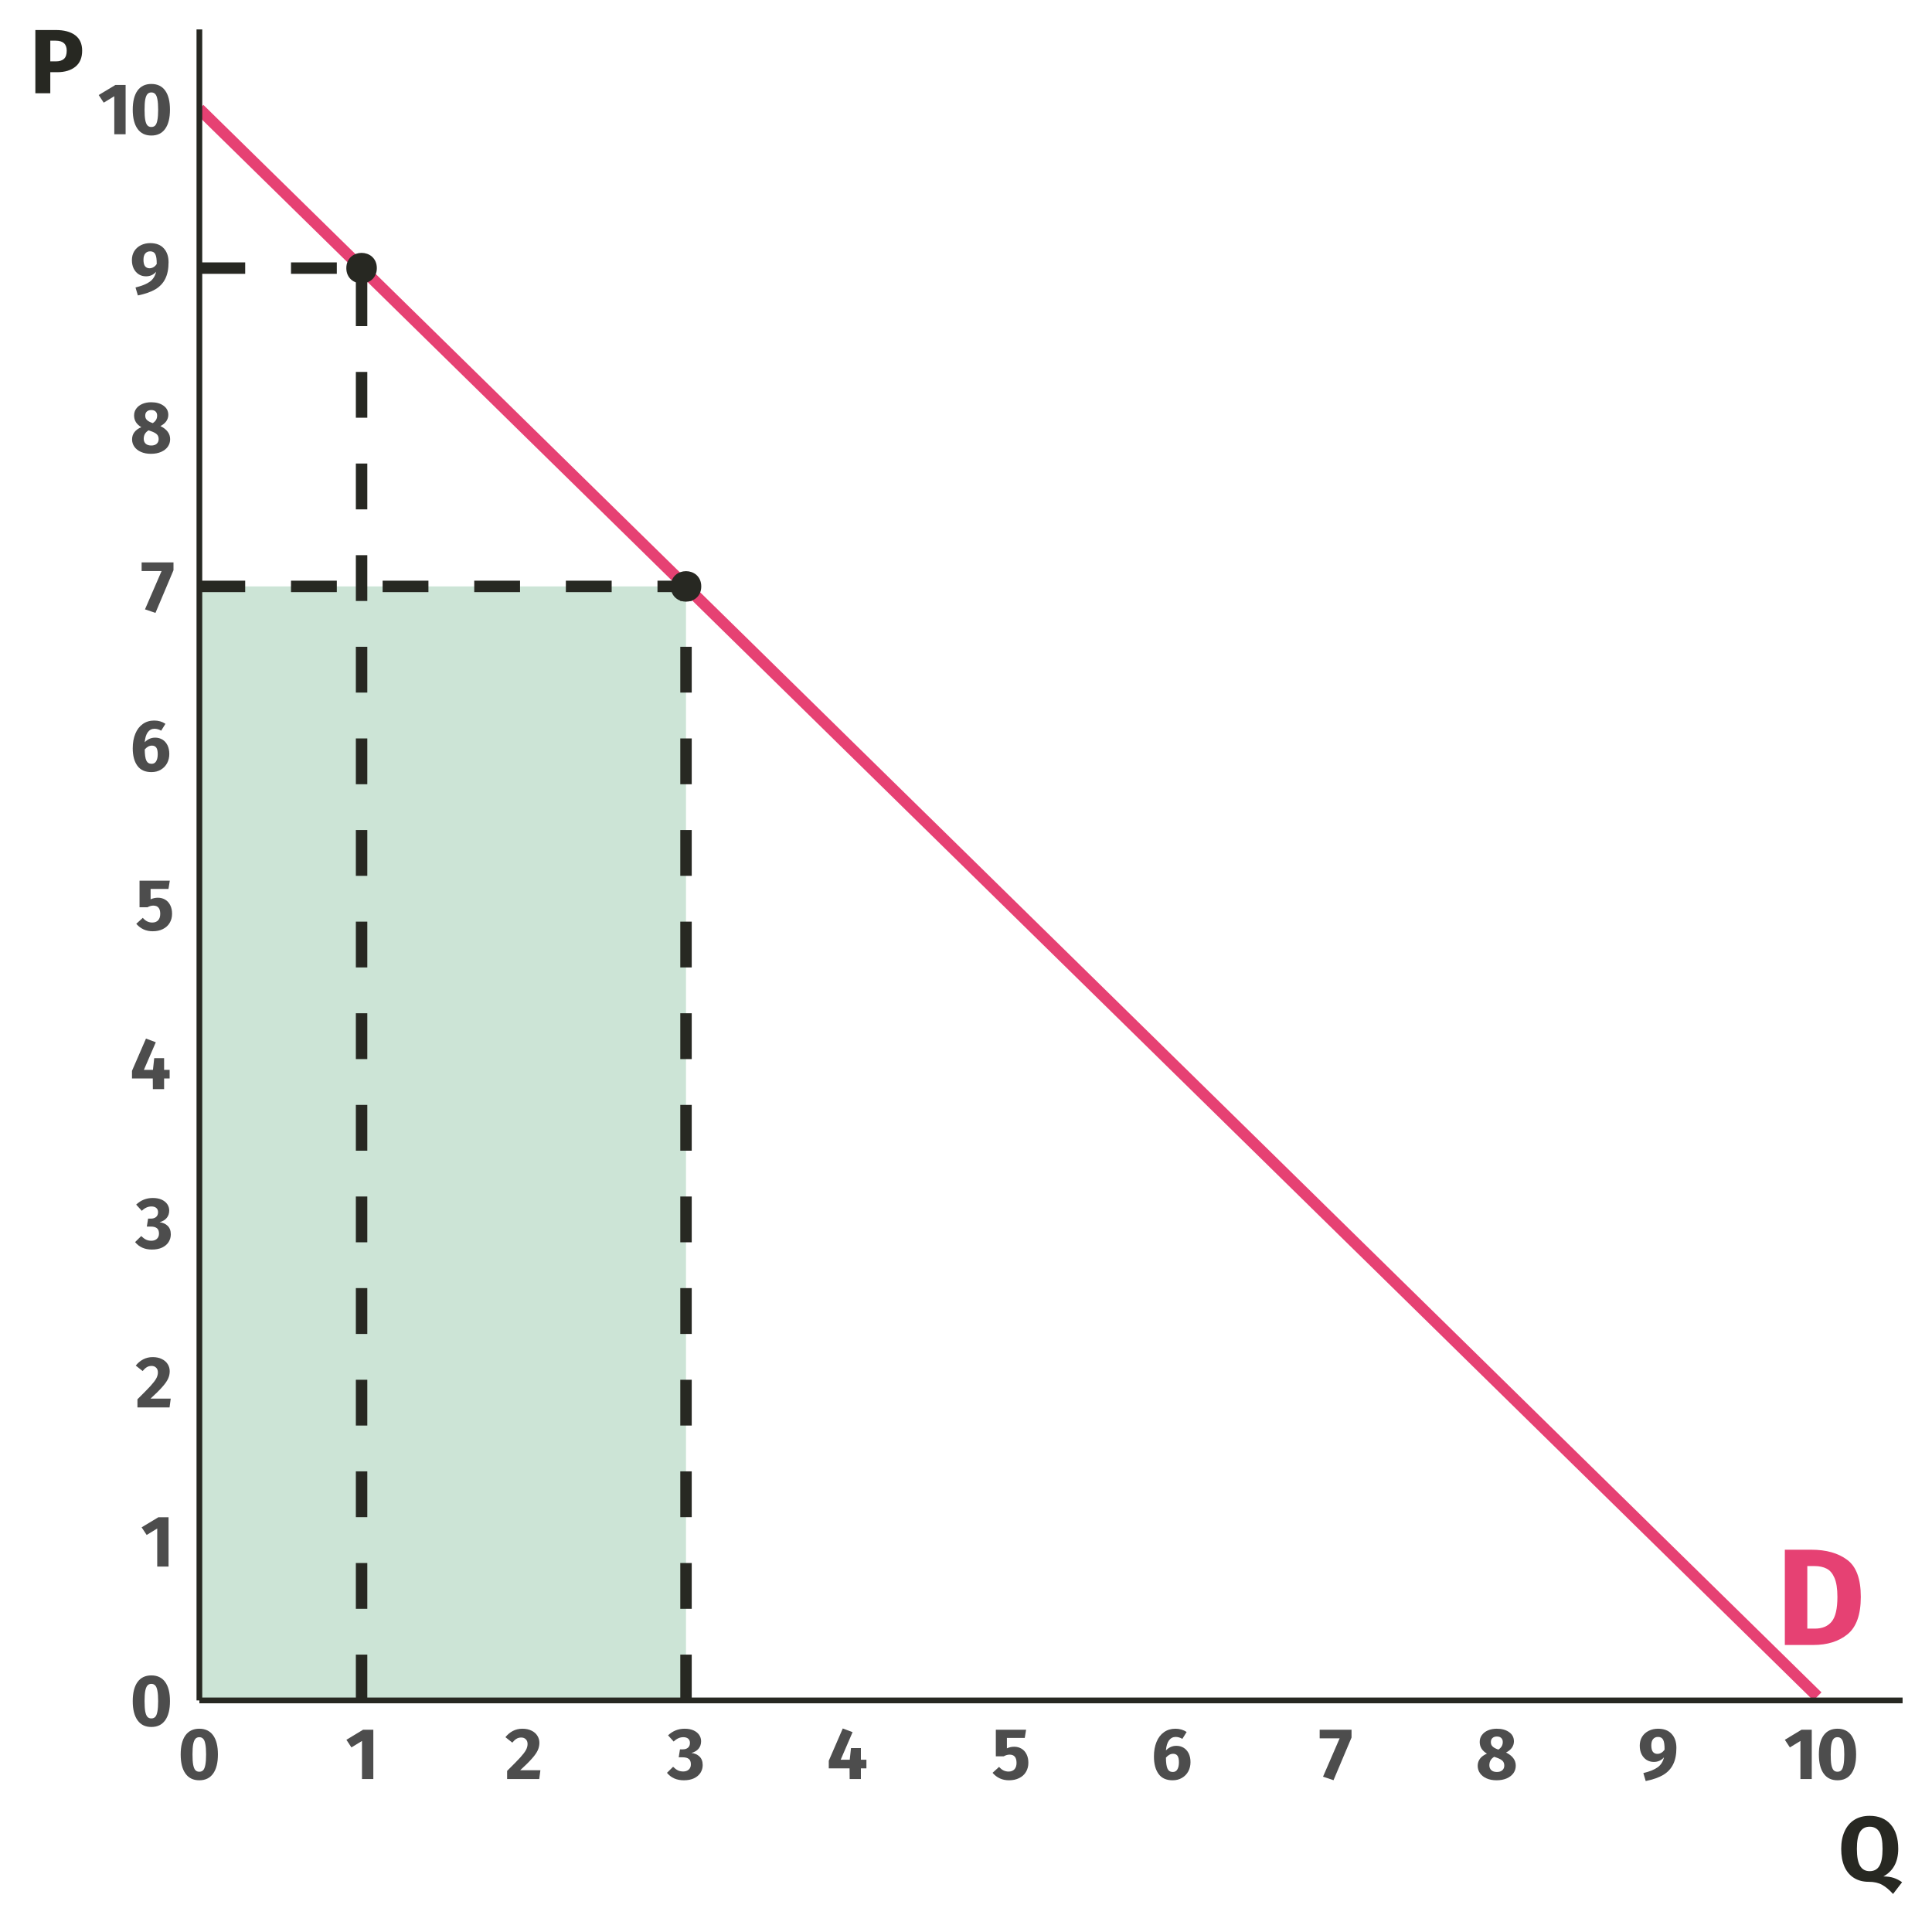
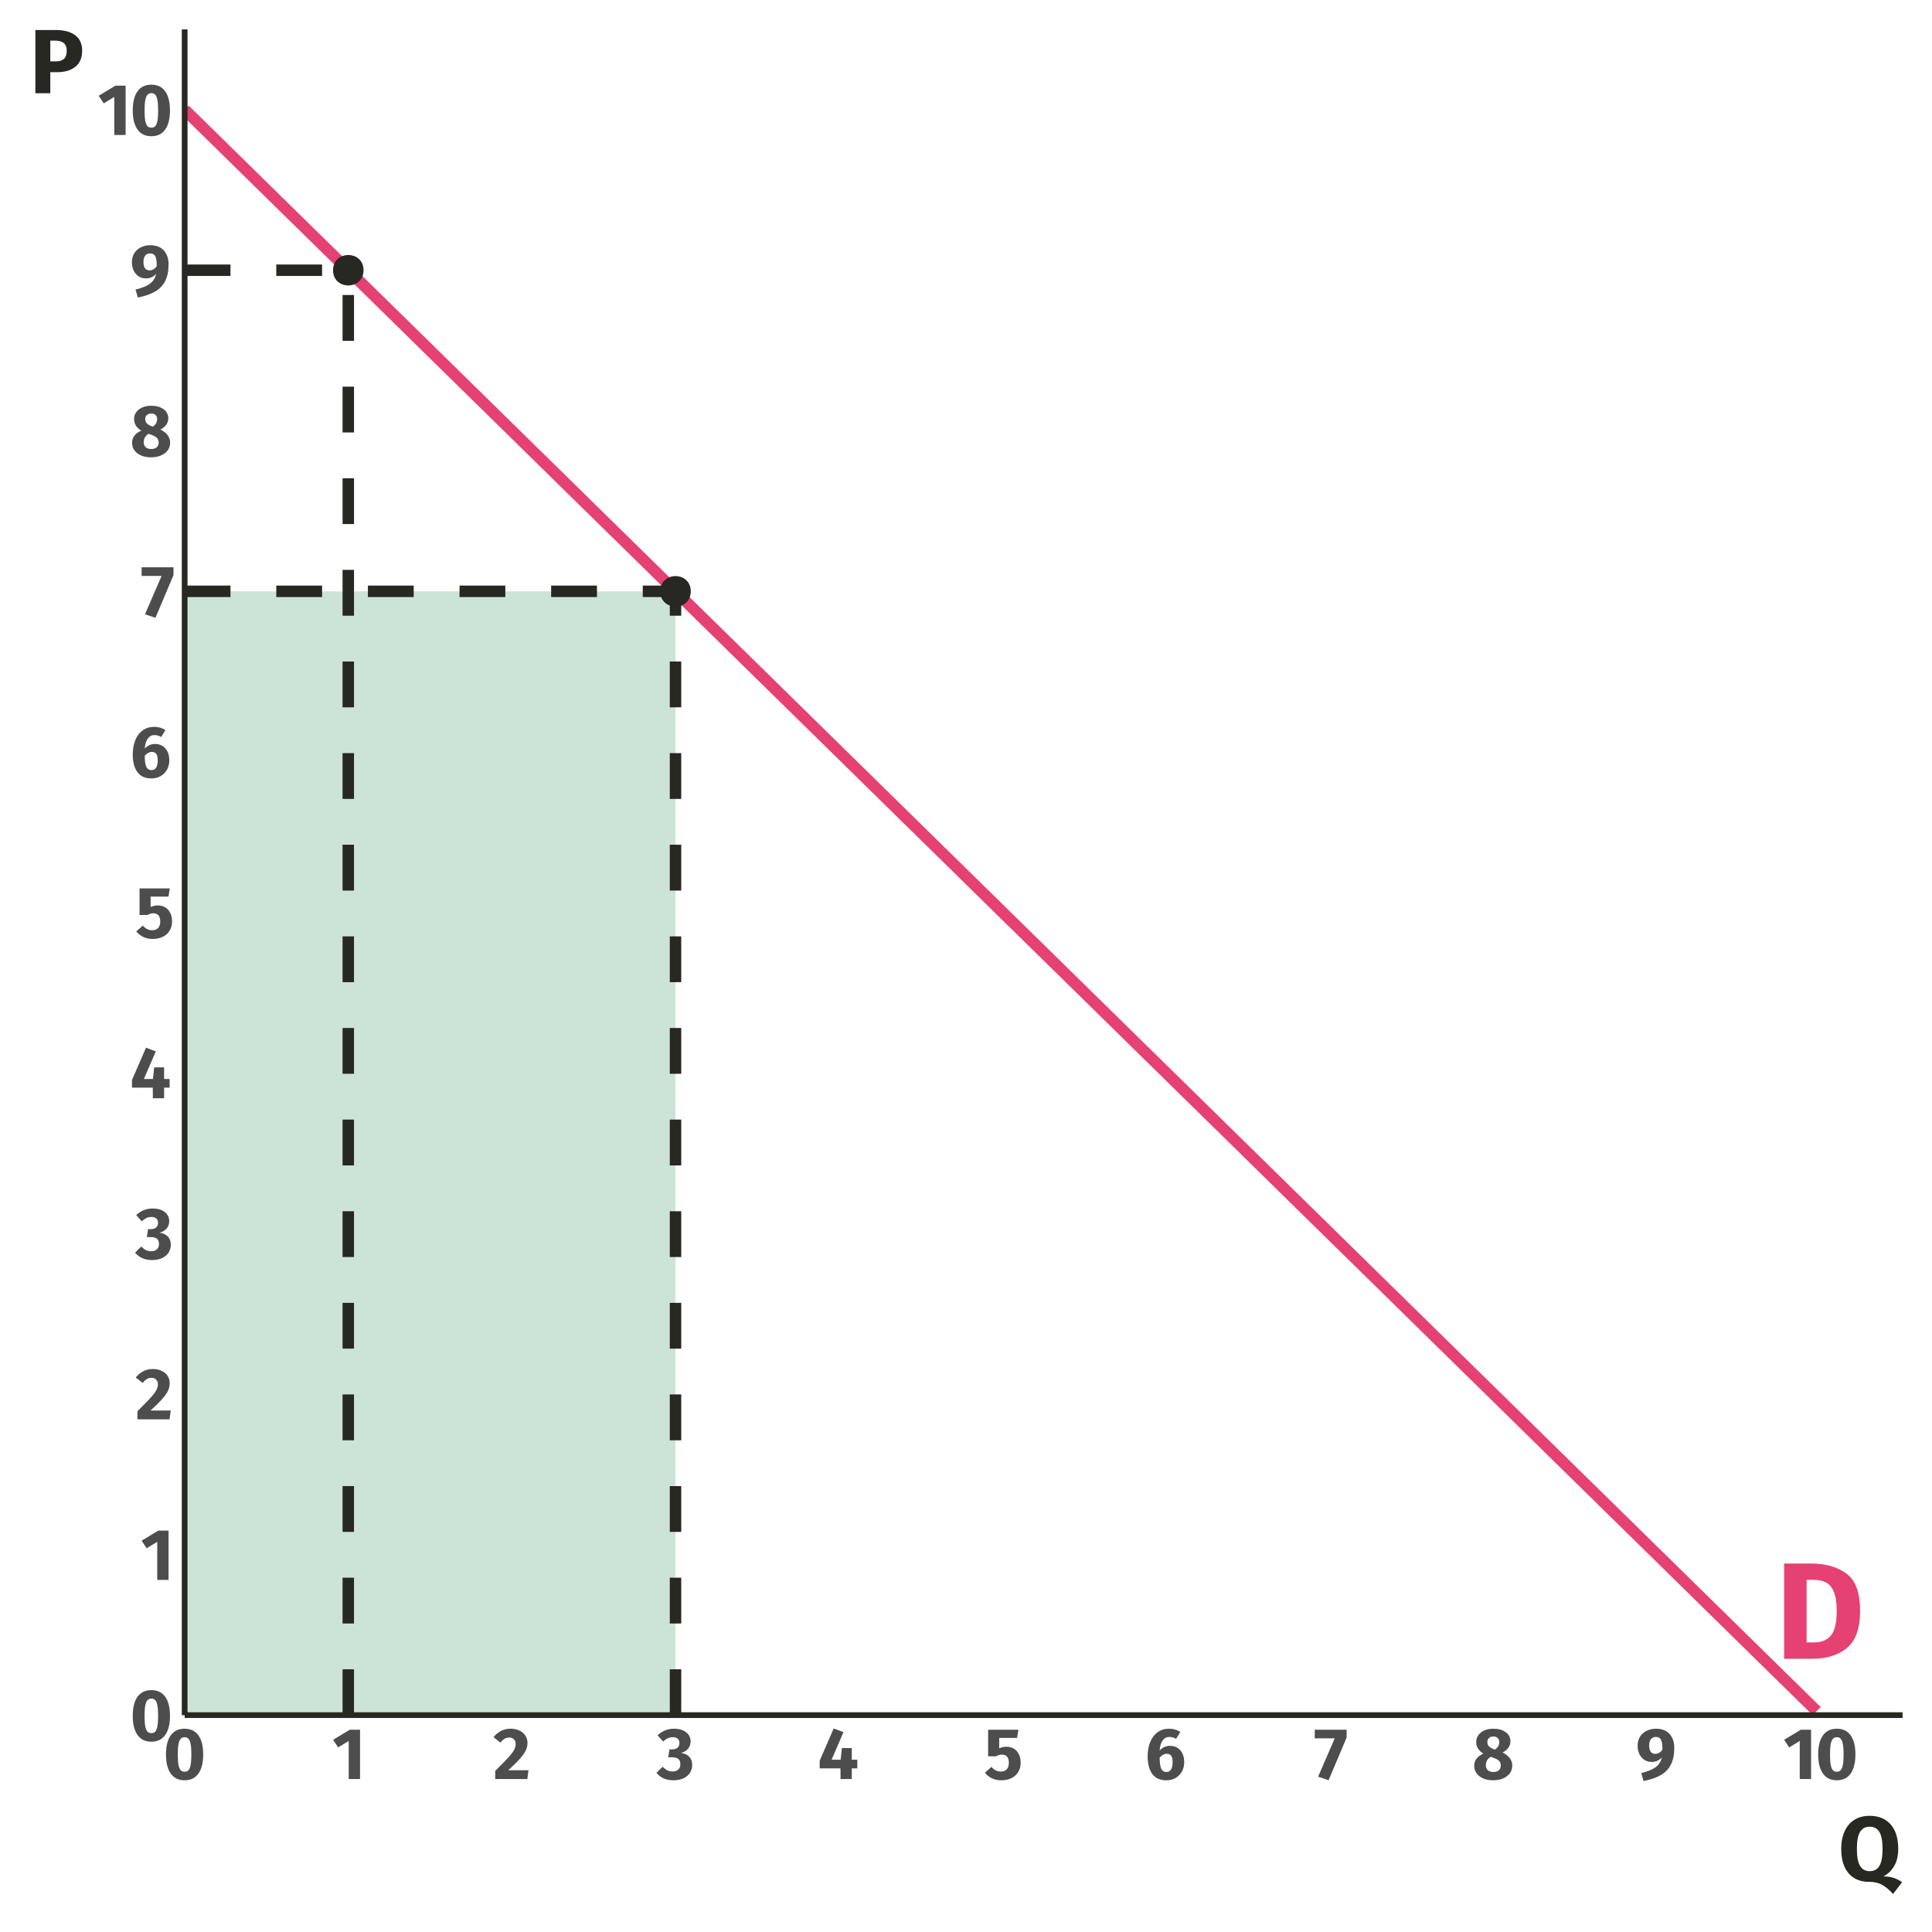
<svg xmlns="http://www.w3.org/2000/svg" xmlns:xlink="http://www.w3.org/1999/xlink" width="360" height="360" viewBox="0 0 360 360">
  <defs>
    <g>
      <g id="glyph-0-0">
        <path d="M 13.906 8.969 L 3.156 8.969 L 3.156 -26.891 L 13.906 -26.891 Z M 4.562 -25.562 L 4.562 7.625 L 12.516 7.625 L 12.516 -25.562 Z M 8.297 -11.547 C 9.316 -11.547 10.047 -11.27 10.484 -10.719 C 10.922 -10.176 11.141 -9.473 11.141 -8.609 C 11.141 -7.703 10.945 -7 10.562 -6.5 C 10.176 -6.008 9.555 -5.703 8.703 -5.578 L 8.703 -4.438 C 8.703 -4.25 8.641 -4.098 8.516 -3.984 C 8.391 -3.867 8.238 -3.812 8.062 -3.812 C 7.895 -3.812 7.742 -3.867 7.609 -3.984 C 7.484 -4.098 7.422 -4.25 7.422 -4.438 L 7.422 -6.578 C 8.328 -6.629 8.941 -6.797 9.266 -7.078 C 9.586 -7.359 9.75 -7.848 9.75 -8.547 C 9.75 -9.117 9.641 -9.555 9.422 -9.859 C 9.203 -10.172 8.789 -10.328 8.188 -10.328 C 7.695 -10.328 7.254 -10.227 6.859 -10.031 C 6.723 -9.988 6.613 -9.969 6.531 -9.969 C 6.344 -9.969 6.191 -10.02 6.078 -10.125 C 5.973 -10.238 5.922 -10.379 5.922 -10.547 C 5.922 -10.867 6.172 -11.113 6.672 -11.281 C 7.172 -11.457 7.711 -11.547 8.297 -11.547 Z M 8.062 -3.078 C 8.32 -3.078 8.535 -2.988 8.703 -2.812 C 8.879 -2.645 8.969 -2.43 8.969 -2.172 C 8.969 -1.898 8.879 -1.676 8.703 -1.5 C 8.535 -1.32 8.32 -1.234 8.062 -1.234 C 7.812 -1.234 7.598 -1.32 7.422 -1.5 C 7.254 -1.676 7.172 -1.898 7.172 -2.172 C 7.172 -2.43 7.254 -2.645 7.422 -2.812 C 7.598 -2.988 7.812 -3.078 8.062 -3.078 Z M 8.062 -3.078 " />
      </g>
      <g id="glyph-0-1">
        <path d="M 6.609 -17.75 C 9.391 -17.75 11.617 -17.117 13.297 -15.859 C 14.984 -14.609 15.828 -12.312 15.828 -8.969 C 15.828 -5.664 15.004 -3.344 13.359 -2 C 11.723 -0.664 9.598 0 6.984 0 L 1.672 0 L 1.672 -17.75 Z M 5.859 -14.703 L 5.859 -3.047 L 7.25 -3.047 C 8.633 -3.047 9.68 -3.477 10.391 -4.344 C 11.109 -5.207 11.469 -6.75 11.469 -8.969 C 11.469 -10.488 11.285 -11.664 10.922 -12.5 C 10.566 -13.332 10.082 -13.906 9.469 -14.219 C 8.852 -14.539 8.098 -14.703 7.203 -14.703 Z M 5.859 -14.703 " />
      </g>
      <g id="glyph-1-0">
        <path d="M 7.375 4.75 L 1.672 4.75 L 1.672 -14.266 L 7.375 -14.266 Z M 2.422 -13.562 L 2.422 4.047 L 6.641 4.047 L 6.641 -13.562 Z M 4.406 -6.125 C 4.945 -6.125 5.332 -5.977 5.562 -5.688 C 5.789 -5.406 5.906 -5.031 5.906 -4.562 C 5.906 -4.082 5.801 -3.711 5.594 -3.453 C 5.395 -3.191 5.07 -3.031 4.625 -2.969 L 4.625 -2.359 C 4.625 -2.254 4.586 -2.172 4.516 -2.109 C 4.453 -2.055 4.375 -2.031 4.281 -2.031 C 4.188 -2.031 4.102 -2.055 4.031 -2.109 C 3.969 -2.172 3.938 -2.254 3.938 -2.359 L 3.938 -3.5 C 4.414 -3.52 4.738 -3.602 4.906 -3.75 C 5.082 -3.906 5.172 -4.172 5.172 -4.547 C 5.172 -4.836 5.113 -5.066 5 -5.234 C 4.883 -5.398 4.664 -5.484 4.344 -5.484 C 4.082 -5.484 3.848 -5.43 3.641 -5.328 C 3.566 -5.297 3.508 -5.281 3.469 -5.281 C 3.363 -5.281 3.281 -5.312 3.219 -5.375 C 3.164 -5.438 3.141 -5.508 3.141 -5.594 C 3.141 -5.77 3.27 -5.898 3.531 -5.984 C 3.801 -6.078 4.094 -6.125 4.406 -6.125 Z M 4.281 -1.625 C 4.414 -1.625 4.523 -1.578 4.609 -1.484 C 4.703 -1.398 4.75 -1.289 4.75 -1.156 C 4.75 -1.008 4.703 -0.891 4.609 -0.797 C 4.523 -0.703 4.414 -0.656 4.281 -0.656 C 4.145 -0.656 4.031 -0.703 3.938 -0.797 C 3.852 -0.891 3.812 -1.008 3.812 -1.156 C 3.812 -1.289 3.852 -1.398 3.938 -1.484 C 4.031 -1.578 4.145 -1.625 4.281 -1.625 Z M 4.281 -1.625 " />
      </g>
      <g id="glyph-1-1">
        <path d="M 3.984 -9.375 C 5.109 -9.375 5.969 -8.961 6.562 -8.141 C 7.156 -7.316 7.453 -6.129 7.453 -4.578 C 7.453 -3.035 7.156 -1.848 6.562 -1.016 C 5.969 -0.18 5.109 0.234 3.984 0.234 C 2.859 0.234 2 -0.18 1.406 -1.016 C 0.812 -1.848 0.516 -3.035 0.516 -4.578 C 0.516 -6.129 0.812 -7.316 1.406 -8.141 C 2 -8.961 2.859 -9.375 3.984 -9.375 Z M 3.984 -7.797 C 3.672 -7.797 3.426 -7.691 3.25 -7.484 C 3.07 -7.285 2.938 -6.953 2.844 -6.484 C 2.758 -6.023 2.719 -5.391 2.719 -4.578 C 2.719 -3.766 2.758 -3.125 2.844 -2.656 C 2.938 -2.188 3.07 -1.852 3.25 -1.656 C 3.426 -1.457 3.672 -1.359 3.984 -1.359 C 4.285 -1.359 4.523 -1.453 4.703 -1.641 C 4.891 -1.836 5.023 -2.172 5.109 -2.641 C 5.203 -3.109 5.25 -3.754 5.25 -4.578 C 5.25 -5.398 5.203 -6.047 5.109 -6.516 C 5.023 -6.984 4.891 -7.312 4.703 -7.5 C 4.523 -7.695 4.285 -7.797 3.984 -7.797 Z M 3.984 -7.797 " />
      </g>
      <g id="glyph-1-2">
        <path d="M 5.188 0 L 3.078 0 L 3.078 -7.094 L 1.109 -5.891 L 0.172 -7.312 L 3.281 -9.188 L 5.188 -9.188 Z M 5.188 0 " />
      </g>
      <g id="glyph-1-3">
        <path d="M 3.234 -9.375 C 3.898 -9.375 4.469 -9.254 4.938 -9.016 C 5.414 -8.785 5.781 -8.469 6.031 -8.062 C 6.281 -7.664 6.406 -7.227 6.406 -6.75 C 6.406 -6.258 6.301 -5.789 6.094 -5.344 C 5.895 -4.906 5.539 -4.398 5.031 -3.828 C 4.531 -3.254 3.797 -2.523 2.828 -1.641 L 6.594 -1.641 L 6.375 0 L 0.391 0 L 0.391 -1.516 C 1.504 -2.617 2.316 -3.445 2.828 -4 C 3.336 -4.562 3.691 -5.023 3.891 -5.391 C 4.098 -5.766 4.203 -6.145 4.203 -6.531 C 4.203 -6.906 4.094 -7.195 3.875 -7.406 C 3.664 -7.625 3.379 -7.734 3.016 -7.734 C 2.691 -7.734 2.398 -7.656 2.141 -7.5 C 1.891 -7.352 1.629 -7.113 1.359 -6.781 L 0.078 -7.797 C 0.461 -8.285 0.922 -8.672 1.453 -8.953 C 1.984 -9.234 2.578 -9.375 3.234 -9.375 Z M 3.234 -9.375 " />
      </g>
      <g id="glyph-1-4">
-         <path d="M 3.25 -9.375 C 3.895 -9.375 4.445 -9.27 4.906 -9.062 C 5.363 -8.852 5.711 -8.57 5.953 -8.219 C 6.191 -7.863 6.312 -7.473 6.312 -7.047 C 6.312 -6.492 6.156 -6.031 5.844 -5.656 C 5.531 -5.281 5.086 -5.016 4.516 -4.859 C 5.129 -4.785 5.629 -4.562 6.016 -4.188 C 6.41 -3.812 6.609 -3.281 6.609 -2.594 C 6.609 -2.082 6.473 -1.609 6.203 -1.172 C 5.93 -0.742 5.531 -0.398 5 -0.141 C 4.469 0.109 3.832 0.234 3.094 0.234 C 1.758 0.234 0.711 -0.227 -0.047 -1.156 L 1.094 -2.281 C 1.406 -1.977 1.707 -1.754 2 -1.609 C 2.301 -1.473 2.629 -1.406 2.984 -1.406 C 3.398 -1.406 3.738 -1.52 4 -1.75 C 4.27 -1.988 4.406 -2.316 4.406 -2.734 C 4.406 -3.203 4.281 -3.535 4.031 -3.734 C 3.781 -3.941 3.406 -4.047 2.906 -4.047 L 2.141 -4.047 L 2.375 -5.531 L 2.906 -5.531 C 3.312 -5.531 3.633 -5.633 3.875 -5.844 C 4.113 -6.051 4.234 -6.348 4.234 -6.734 C 4.234 -7.066 4.125 -7.328 3.906 -7.516 C 3.688 -7.703 3.383 -7.797 3 -7.797 C 2.352 -7.797 1.754 -7.523 1.203 -6.984 L 0.156 -8.141 C 1.02 -8.961 2.051 -9.375 3.25 -9.375 Z M 3.25 -9.375 " />
+         <path d="M 3.25 -9.375 C 3.895 -9.375 4.445 -9.27 4.906 -9.062 C 5.363 -8.852 5.711 -8.57 5.953 -8.219 C 6.191 -7.863 6.312 -7.473 6.312 -7.047 C 6.312 -6.492 6.156 -6.031 5.844 -5.656 C 5.531 -5.281 5.086 -5.016 4.516 -4.859 C 5.129 -4.785 5.629 -4.562 6.016 -4.188 C 6.41 -3.812 6.609 -3.281 6.609 -2.594 C 6.609 -2.082 6.473 -1.609 6.203 -1.172 C 5.93 -0.742 5.531 -0.398 5 -0.141 C 4.469 0.105 3.832 0.234 3.094 0.234 C 1.758 0.234 0.711 -0.227 -0.047 -1.156 L 1.094 -2.281 C 1.406 -1.977 1.707 -1.754 2 -1.609 C 2.301 -1.473 2.629 -1.406 2.984 -1.406 C 3.398 -1.406 3.738 -1.52 4 -1.75 C 4.27 -1.988 4.406 -2.316 4.406 -2.734 C 4.406 -3.203 4.281 -3.535 4.031 -3.734 C 3.781 -3.941 3.406 -4.047 2.906 -4.047 L 2.141 -4.047 L 2.375 -5.531 L 2.906 -5.531 C 3.312 -5.531 3.633 -5.633 3.875 -5.844 C 4.113 -6.051 4.234 -6.348 4.234 -6.734 C 4.234 -7.066 4.125 -7.328 3.906 -7.516 C 3.688 -7.703 3.383 -7.797 3 -7.797 C 2.352 -7.797 1.754 -7.523 1.203 -6.984 L 0.156 -8.141 C 1.02 -8.961 2.051 -9.375 3.25 -9.375 Z M 3.25 -9.375 " />
      </g>
      <g id="glyph-1-5">
        <path d="M 7.391 -1.984 L 6.359 -1.984 L 6.359 0 L 4.266 0 L 4.25 -1.984 L 0.375 -1.984 L 0.375 -3.406 L 2.984 -9.422 L 4.812 -8.734 L 2.594 -3.594 L 4.281 -3.594 L 4.516 -5.766 L 6.359 -5.766 L 6.359 -3.594 L 7.391 -3.594 Z M 7.391 -1.984 " />
      </g>
      <g id="glyph-1-6">
        <path d="M 6.172 -7.656 L 2.844 -7.656 L 2.844 -5.719 C 3.27 -5.914 3.723 -6.016 4.203 -6.016 C 4.711 -6.016 5.164 -5.895 5.562 -5.656 C 5.957 -5.426 6.27 -5.082 6.5 -4.625 C 6.727 -4.176 6.844 -3.645 6.844 -3.031 C 6.844 -2.383 6.691 -1.812 6.391 -1.312 C 6.098 -0.82 5.676 -0.441 5.125 -0.172 C 4.582 0.098 3.953 0.234 3.234 0.234 C 1.992 0.234 0.973 -0.227 0.172 -1.156 L 1.391 -2.266 C 1.879 -1.68 2.469 -1.391 3.156 -1.391 C 3.625 -1.391 3.988 -1.531 4.25 -1.812 C 4.508 -2.094 4.641 -2.492 4.641 -3.016 C 4.641 -4.035 4.207 -4.547 3.344 -4.547 C 3.164 -4.547 2.988 -4.52 2.812 -4.469 C 2.645 -4.426 2.457 -4.348 2.25 -4.234 L 0.781 -4.234 L 0.781 -9.188 L 6.422 -9.188 Z M 6.172 -7.656 " />
      </g>
      <g id="glyph-1-7">
        <path d="M 4.688 -6.188 C 5.195 -6.188 5.648 -6.066 6.047 -5.828 C 6.441 -5.586 6.754 -5.238 6.984 -4.781 C 7.211 -4.32 7.328 -3.773 7.328 -3.141 C 7.328 -2.516 7.191 -1.945 6.922 -1.438 C 6.648 -0.926 6.258 -0.52 5.75 -0.219 C 5.25 0.082 4.664 0.234 4 0.234 C 2.82 0.234 1.945 -0.16 1.375 -0.953 C 0.801 -1.742 0.516 -2.828 0.516 -4.203 C 0.516 -5.234 0.676 -6.141 1 -6.922 C 1.32 -7.703 1.785 -8.305 2.391 -8.734 C 2.992 -9.16 3.703 -9.375 4.516 -9.375 C 5.305 -9.375 6.004 -9.172 6.609 -8.766 L 5.812 -7.484 C 5.406 -7.723 4.988 -7.844 4.562 -7.844 C 4.051 -7.844 3.633 -7.625 3.312 -7.188 C 3 -6.75 2.812 -6.129 2.75 -5.328 C 3.289 -5.898 3.938 -6.188 4.688 -6.188 Z M 4.031 -1.312 C 4.406 -1.312 4.688 -1.469 4.875 -1.781 C 5.07 -2.102 5.172 -2.547 5.172 -3.109 C 5.172 -3.68 5.082 -4.086 4.906 -4.328 C 4.727 -4.578 4.457 -4.703 4.094 -4.703 C 3.602 -4.703 3.156 -4.461 2.75 -3.984 C 2.758 -3.016 2.859 -2.328 3.047 -1.922 C 3.242 -1.516 3.57 -1.312 4.031 -1.312 Z M 4.031 -1.312 " />
      </g>
      <g id="glyph-1-8">
        <path d="M 6.109 -7.734 L 2.75 0.219 L 0.797 -0.438 L 3.891 -7.578 L 0.172 -7.578 L 0.172 -9.188 L 6.109 -9.188 Z M 6.109 -7.734 " />
      </g>
      <g id="glyph-1-9">
        <path d="M 5.672 -4.938 C 6.285 -4.633 6.738 -4.281 7.031 -3.875 C 7.332 -3.477 7.484 -3.016 7.484 -2.484 C 7.484 -1.984 7.344 -1.523 7.062 -1.109 C 6.781 -0.703 6.363 -0.375 5.812 -0.125 C 5.27 0.113 4.633 0.234 3.906 0.234 C 3.188 0.234 2.562 0.113 2.031 -0.125 C 1.5 -0.363 1.094 -0.688 0.812 -1.094 C 0.531 -1.5 0.391 -1.953 0.391 -2.453 C 0.391 -3.473 0.961 -4.234 2.109 -4.734 C 1.211 -5.266 0.766 -5.988 0.766 -6.906 C 0.766 -7.395 0.898 -7.82 1.172 -8.188 C 1.441 -8.562 1.816 -8.852 2.297 -9.062 C 2.785 -9.27 3.336 -9.375 3.953 -9.375 C 4.891 -9.375 5.656 -9.16 6.25 -8.734 C 6.844 -8.316 7.141 -7.742 7.141 -7.016 C 7.141 -6.609 7.02 -6.223 6.781 -5.859 C 6.539 -5.504 6.172 -5.195 5.672 -4.938 Z M 3.969 -7.922 C 3.625 -7.922 3.348 -7.828 3.141 -7.641 C 2.941 -7.461 2.844 -7.207 2.844 -6.875 C 2.844 -6.57 2.93 -6.32 3.109 -6.125 C 3.285 -5.926 3.566 -5.75 3.953 -5.594 L 4.25 -5.484 C 4.551 -5.691 4.758 -5.906 4.875 -6.125 C 5 -6.344 5.062 -6.602 5.062 -6.906 C 5.062 -7.219 4.969 -7.461 4.781 -7.641 C 4.594 -7.828 4.32 -7.922 3.969 -7.922 Z M 3.969 -1.312 C 4.406 -1.312 4.742 -1.422 4.984 -1.641 C 5.223 -1.859 5.344 -2.145 5.344 -2.5 C 5.344 -2.875 5.238 -3.164 5.031 -3.375 C 4.82 -3.594 4.453 -3.797 3.922 -3.984 L 3.469 -4.141 C 2.863 -3.785 2.562 -3.258 2.562 -2.562 C 2.562 -2.176 2.688 -1.867 2.938 -1.641 C 3.188 -1.422 3.531 -1.312 3.969 -1.312 Z M 3.969 -1.312 " />
      </g>
      <g id="glyph-1-10">
        <path d="M 3.766 -9.375 C 4.867 -9.375 5.711 -9.051 6.297 -8.406 C 6.891 -7.758 7.188 -6.895 7.188 -5.812 C 7.188 -4.57 6.984 -3.547 6.578 -2.734 C 6.18 -1.922 5.566 -1.266 4.734 -0.766 C 3.898 -0.273 2.812 0.102 1.469 0.375 L 1.031 -1.109 C 2.227 -1.398 3.125 -1.766 3.719 -2.203 C 4.312 -2.641 4.695 -3.254 4.875 -4.047 C 4.383 -3.473 3.754 -3.188 2.984 -3.188 C 2.492 -3.188 2.051 -3.305 1.656 -3.547 C 1.258 -3.797 0.941 -4.148 0.703 -4.609 C 0.473 -5.066 0.359 -5.602 0.359 -6.219 C 0.359 -6.844 0.504 -7.395 0.797 -7.875 C 1.098 -8.352 1.508 -8.723 2.031 -8.984 C 2.551 -9.242 3.129 -9.375 3.766 -9.375 Z M 3.641 -4.688 C 3.898 -4.688 4.145 -4.754 4.375 -4.891 C 4.613 -5.023 4.816 -5.223 4.984 -5.484 C 4.992 -6.348 4.906 -6.957 4.719 -7.312 C 4.539 -7.664 4.223 -7.844 3.766 -7.844 C 3.379 -7.844 3.07 -7.707 2.844 -7.438 C 2.625 -7.176 2.516 -6.789 2.516 -6.281 C 2.516 -5.719 2.613 -5.312 2.812 -5.062 C 3.02 -4.812 3.297 -4.688 3.641 -4.688 Z M 3.641 -4.688 " />
      </g>
      <g id="glyph-2-0">
        <path d="M 9.234 5.953 L 2.094 5.953 L 2.094 -17.844 L 9.234 -17.844 Z M 3.031 -16.969 L 3.031 5.062 L 8.312 5.062 L 8.312 -16.969 Z M 5.516 -7.672 C 6.191 -7.672 6.672 -7.488 6.953 -7.125 C 7.242 -6.758 7.391 -6.289 7.391 -5.719 C 7.391 -5.113 7.258 -4.645 7 -4.312 C 6.75 -3.988 6.344 -3.785 5.781 -3.703 L 5.781 -2.938 C 5.781 -2.812 5.738 -2.711 5.656 -2.641 C 5.57 -2.566 5.473 -2.531 5.359 -2.531 C 5.242 -2.531 5.145 -2.566 5.062 -2.641 C 4.977 -2.711 4.938 -2.812 4.938 -2.938 L 4.938 -4.375 C 5.531 -4.406 5.938 -4.516 6.156 -4.703 C 6.375 -4.891 6.484 -5.211 6.484 -5.672 C 6.484 -6.047 6.406 -6.332 6.25 -6.531 C 6.102 -6.738 5.832 -6.844 5.438 -6.844 C 5.113 -6.844 4.82 -6.781 4.562 -6.656 C 4.469 -6.625 4.391 -6.609 4.328 -6.609 C 4.203 -6.609 4.102 -6.645 4.031 -6.719 C 3.957 -6.789 3.922 -6.883 3.922 -7 C 3.922 -7.219 4.086 -7.383 4.422 -7.5 C 4.766 -7.613 5.129 -7.672 5.516 -7.672 Z M 5.359 -2.047 C 5.523 -2.047 5.664 -1.988 5.781 -1.875 C 5.895 -1.758 5.953 -1.613 5.953 -1.438 C 5.953 -1.258 5.895 -1.109 5.781 -0.984 C 5.664 -0.867 5.523 -0.812 5.359 -0.812 C 5.18 -0.812 5.035 -0.867 4.922 -0.984 C 4.816 -1.109 4.766 -1.258 4.766 -1.438 C 4.766 -1.613 4.816 -1.758 4.922 -1.875 C 5.035 -1.988 5.18 -2.047 5.359 -2.047 Z M 5.359 -2.047 " />
      </g>
      <g id="glyph-2-1">
        <path d="M 8.422 -0.766 C 9.148 -0.766 9.785 -0.676 10.328 -0.5 C 10.879 -0.32 11.406 -0.051 11.906 0.312 L 10.219 2.5 C 9.57 1.77 8.906 1.207 8.219 0.812 C 7.539 0.426 6.695 0.234 5.688 0.234 C 4.633 0.234 3.723 -0.004 2.953 -0.484 C 2.18 -0.961 1.586 -1.66 1.172 -2.578 C 0.766 -3.504 0.562 -4.613 0.562 -5.906 C 0.562 -7.164 0.773 -8.258 1.203 -9.188 C 1.629 -10.125 2.238 -10.836 3.031 -11.328 C 3.82 -11.816 4.766 -12.062 5.859 -12.062 C 7.535 -12.062 8.844 -11.523 9.781 -10.453 C 10.719 -9.379 11.188 -7.863 11.188 -5.906 C 11.188 -3.5 10.266 -1.785 8.422 -0.766 Z M 3.484 -5.906 C 3.484 -4.445 3.68 -3.391 4.078 -2.734 C 4.473 -2.078 5.066 -1.75 5.859 -1.75 C 6.68 -1.75 7.285 -2.07 7.672 -2.719 C 8.066 -3.375 8.266 -4.438 8.266 -5.906 C 8.266 -7.363 8.066 -8.414 7.672 -9.062 C 7.273 -9.707 6.672 -10.031 5.859 -10.031 C 5.055 -10.031 4.457 -9.703 4.062 -9.047 C 3.676 -8.398 3.484 -7.352 3.484 -5.906 Z M 3.484 -5.906 " />
      </g>
      <g id="glyph-2-2">
        <path d="M 4.906 -11.781 C 6.457 -11.781 7.664 -11.457 8.531 -10.812 C 9.395 -10.164 9.828 -9.207 9.828 -7.938 C 9.828 -6.613 9.406 -5.613 8.562 -4.938 C 7.719 -4.258 6.586 -3.922 5.172 -3.922 L 3.891 -3.922 L 3.891 0 L 1.109 0 L 1.109 -11.781 Z M 4.938 -5.938 C 5.594 -5.938 6.094 -6.094 6.438 -6.406 C 6.781 -6.719 6.953 -7.227 6.953 -7.938 C 6.953 -9.176 6.258 -9.797 4.875 -9.797 L 3.891 -9.797 L 3.891 -5.938 Z M 4.938 -5.938 " />
      </g>
    </g>
    <clipPath id="clip-0">
-       <path clip-rule="nonzero" d="M 37.152 109 L 128 109 L 128 316.852 L 37.152 316.852 Z M 37.152 109 " />
+       <path clip-rule="nonzero" d="M 34.41 110 L 126 110 L 126 319.59 L 34.41 319.59 Z M 34.41 110 " />
    </clipPath>
    <clipPath id="clip-1">
-       <path clip-rule="nonzero" d="M 37.152 19 L 340 19 L 340 316.852 L 37.152 316.852 Z M 37.152 19 " />
+       <path clip-rule="nonzero" d="M 34.41 19 L 340 19 L 340 319.59 L 34.41 319.59 Z M 34.41 19 " />
    </clipPath>
    <clipPath id="clip-2">
-       <path clip-rule="nonzero" d="M 37.152 108 L 129 108 L 129 111 L 37.152 111 Z M 37.152 108 " />
+       <path clip-rule="nonzero" d="M 34.41 109 L 127 109 L 127 112 L 34.41 112 Z M 34.41 109 " />
    </clipPath>
    <clipPath id="clip-3">
-       <path clip-rule="nonzero" d="M 37.152 48 L 69 48 L 69 52 L 37.152 52 Z M 37.152 48 " />
+       <path clip-rule="nonzero" d="M 34.41 49 L 66 49 L 66 52 L 34.41 52 Z M 34.41 49 " />
    </clipPath>
    <clipPath id="clip-4">
-       <path clip-rule="nonzero" d="M 126 108 L 129 108 L 129 316.852 L 126 316.852 Z M 126 108 " />
+       <path clip-rule="nonzero" d="M 124 109 L 127 109 L 127 319.59 L 124 319.59 Z M 124 109 " />
    </clipPath>
    <clipPath id="clip-5">
-       <path clip-rule="nonzero" d="M 66 48 L 69 48 L 69 316.852 L 66 316.852 Z M 66 48 " />
+       <path clip-rule="nonzero" d="M 63 49 L 66 49 L 66 319.59 L 63 319.59 Z M 63 49 " />
    </clipPath>
  </defs>
  <rect x="-36" y="-36" width="432" height="432" fill="rgb(100%, 100%, 100%)" fill-opacity="1" />
  <g clip-path="url(#clip-0)">
-     <path fill-rule="nonzero" fill="rgb(0%, 47.451%, 20.784%)" fill-opacity="0.2" d="M 37.152 316.848 L 127.828 316.848 L 127.828 109.27 L 37.152 109.27 Z M 37.152 316.848 " />
+     <path fill-rule="nonzero" fill="rgb(0%, 47.451%, 20.784%)" fill-opacity="0.2" d="M 34.41 319.59 L 125.871 319.59 L 125.871 110.184 L 34.41 110.184 Z M 34.41 319.59 " />
  </g>
  <g clip-path="url(#clip-1)">
-     <path fill="none" stroke-width="2.134" stroke-linecap="butt" stroke-linejoin="round" stroke="rgb(90.196%, 25.49%, 45.098%)" stroke-opacity="1" stroke-miterlimit="10" d="M 37.152 20.305 L 40.324 23.422 L 43.5 26.535 L 49.844 32.762 L 53.02 35.875 L 56.191 38.988 L 59.367 42.102 L 62.539 45.215 L 65.715 48.328 L 68.887 51.445 L 72.062 54.559 L 75.234 57.672 L 78.41 60.785 L 81.582 63.898 L 84.758 67.012 L 87.93 70.125 L 91.105 73.238 L 94.277 76.352 L 97.449 79.469 L 100.625 82.582 L 103.797 85.695 L 106.973 88.809 L 110.145 91.922 L 113.32 95.035 L 116.492 98.148 L 119.668 101.262 L 122.84 104.375 L 126.016 107.488 L 129.188 110.605 L 132.363 113.719 L 135.535 116.832 L 138.711 119.945 L 145.055 126.172 L 148.23 129.285 L 151.402 132.398 L 154.578 135.512 L 157.75 138.629 L 160.926 141.742 L 164.098 144.855 L 167.273 147.969 L 170.445 151.082 L 173.621 154.195 L 176.793 157.309 L 179.969 160.422 L 183.141 163.535 L 186.316 166.652 L 192.66 172.879 L 195.836 175.992 L 199.008 179.105 L 202.184 182.219 L 205.355 185.332 L 208.531 188.445 L 211.703 191.559 L 214.879 194.672 L 218.051 197.789 L 221.227 200.902 L 224.398 204.016 L 227.574 207.129 L 230.746 210.242 L 233.922 213.355 L 240.266 219.582 L 243.441 222.695 L 246.613 225.812 L 249.789 228.926 L 252.961 232.039 L 256.137 235.152 L 259.309 238.266 L 262.484 241.379 L 265.656 244.492 L 268.832 247.605 L 272.004 250.719 L 275.18 253.836 L 278.352 256.949 L 281.527 260.062 L 287.871 266.289 L 291.047 269.402 L 294.219 272.516 L 297.395 275.629 L 300.566 278.742 L 303.742 281.855 L 306.914 284.973 L 310.09 288.086 L 313.262 291.199 L 316.438 294.312 L 319.609 297.426 L 322.785 300.539 L 325.957 303.652 L 329.133 306.766 L 332.305 309.879 L 335.477 312.996 L 338.652 316.109 " />
+     <path fill="none" stroke-width="2.134" stroke-linecap="butt" stroke-linejoin="round" stroke="rgb(90.196%, 25.49%, 45.098%)" stroke-opacity="1" stroke-miterlimit="10" d="M 34.41 20.438 L 37.613 23.578 L 40.812 26.719 L 44.016 29.859 L 47.215 33 L 50.418 36.141 L 53.617 39.285 L 56.82 42.426 L 60.02 45.566 L 63.223 48.707 L 69.621 54.988 L 72.824 58.129 L 76.023 61.27 L 79.227 64.414 L 82.426 67.555 L 85.629 70.695 L 88.828 73.836 L 92.031 76.977 L 95.23 80.117 L 98.434 83.258 L 101.633 86.398 L 104.836 89.543 L 108.035 92.684 L 111.238 95.824 L 114.438 98.965 L 117.641 102.105 L 120.84 105.246 L 124.043 108.387 L 127.242 111.527 L 130.445 114.672 L 133.645 117.812 L 136.848 120.953 L 140.047 124.094 L 143.25 127.234 L 146.449 130.375 L 149.652 133.516 L 156.051 139.797 L 159.254 142.941 L 162.453 146.082 L 165.656 149.223 L 168.855 152.363 L 172.059 155.504 L 175.258 158.645 L 178.461 161.785 L 181.66 164.926 L 184.863 168.07 L 188.062 171.211 L 191.266 174.352 L 194.465 177.492 L 197.668 180.633 L 200.867 183.773 L 204.07 186.914 L 207.27 190.055 L 210.473 193.199 L 213.672 196.34 L 216.875 199.48 L 220.074 202.621 L 223.277 205.762 L 226.477 208.902 L 229.68 212.043 L 236.078 218.324 L 239.281 221.469 L 242.48 224.609 L 245.684 227.75 L 248.883 230.891 L 252.086 234.031 L 255.285 237.172 L 258.488 240.312 L 261.688 243.453 L 264.891 246.598 L 268.09 249.738 L 271.293 252.879 L 274.492 256.02 L 277.695 259.16 L 280.895 262.301 L 284.098 265.441 L 287.297 268.582 L 290.5 271.727 L 293.699 274.867 L 296.902 278.008 L 300.102 281.148 L 303.305 284.289 L 306.504 287.43 L 309.707 290.57 L 316.105 296.852 L 319.309 299.996 L 322.508 303.137 L 325.711 306.277 L 328.91 309.418 L 332.113 312.559 L 335.312 315.699 L 338.516 318.84 " />
  </g>
-   <path fill-rule="nonzero" fill="rgb(15.294%, 15.686%, 13.333%)" fill-opacity="1" stroke-width="0.709" stroke-linecap="round" stroke-linejoin="round" stroke="rgb(15.294%, 15.686%, 13.333%)" stroke-opacity="1" stroke-miterlimit="10" d="M 130.316 109.27 C 130.316 112.586 125.34 112.586 125.34 109.27 C 125.34 105.953 130.316 105.953 130.316 109.27 " />
-   <path fill-rule="nonzero" fill="rgb(15.294%, 15.686%, 13.333%)" fill-opacity="1" stroke-width="0.709" stroke-linecap="round" stroke-linejoin="round" stroke="rgb(15.294%, 15.686%, 13.333%)" stroke-opacity="1" stroke-miterlimit="10" d="M 69.863 49.961 C 69.863 53.277 64.887 53.277 64.887 49.961 C 64.887 46.645 69.863 46.645 69.863 49.961 " />
+   <path fill-rule="nonzero" fill="rgb(15.294%, 15.686%, 13.333%)" fill-opacity="1" stroke-width="0.709" stroke-linecap="round" stroke-linejoin="round" stroke="rgb(15.294%, 15.686%, 13.333%)" stroke-opacity="1" stroke-miterlimit="10" d="M 128.359 110.184 C 128.359 113.5 123.383 113.5 123.383 110.184 C 123.383 106.863 128.359 106.863 128.359 110.184 " />
+   <path fill-rule="nonzero" fill="rgb(15.294%, 15.686%, 13.333%)" fill-opacity="1" stroke-width="0.709" stroke-linecap="round" stroke-linejoin="round" stroke="rgb(15.294%, 15.686%, 13.333%)" stroke-opacity="1" stroke-miterlimit="10" d="M 67.387 50.352 C 67.387 53.672 62.41 53.672 62.41 50.352 C 62.41 47.035 67.387 47.035 67.387 50.352 " />
  <g clip-path="url(#clip-2)">
-     <path fill="none" stroke-width="2.134" stroke-linecap="butt" stroke-linejoin="round" stroke="rgb(15.294%, 15.686%, 13.333%)" stroke-opacity="1" stroke-dasharray="8.536 8.536" stroke-miterlimit="10" d="M 37.152 109.27 L 127.828 109.27 " />
+     <path fill="none" stroke-width="2.134" stroke-linecap="butt" stroke-linejoin="round" stroke="rgb(15.294%, 15.686%, 13.333%)" stroke-opacity="1" stroke-dasharray="8.536 8.536" stroke-miterlimit="10" d="M 34.41 110.184 L 125.871 110.184 " />
  </g>
  <g clip-path="url(#clip-3)">
-     <path fill="none" stroke-width="2.134" stroke-linecap="butt" stroke-linejoin="round" stroke="rgb(15.294%, 15.686%, 13.333%)" stroke-opacity="1" stroke-dasharray="8.536 8.536" stroke-miterlimit="10" d="M 37.152 49.961 L 67.375 49.961 " />
+     <path fill="none" stroke-width="2.134" stroke-linecap="butt" stroke-linejoin="round" stroke="rgb(15.294%, 15.686%, 13.333%)" stroke-opacity="1" stroke-dasharray="8.536 8.536" stroke-miterlimit="10" d="M 34.41 50.352 L 64.898 50.352 " />
  </g>
  <g clip-path="url(#clip-4)">
-     <path fill="none" stroke-width="2.134" stroke-linecap="butt" stroke-linejoin="round" stroke="rgb(15.294%, 15.686%, 13.333%)" stroke-opacity="1" stroke-dasharray="8.536 8.536" stroke-miterlimit="10" d="M 127.828 316.848 L 127.828 109.27 " />
+     <path fill="none" stroke-width="2.134" stroke-linecap="butt" stroke-linejoin="round" stroke="rgb(15.294%, 15.686%, 13.333%)" stroke-opacity="1" stroke-dasharray="8.536 8.536" stroke-miterlimit="10" d="M 125.871 319.59 L 125.871 110.184 " />
  </g>
  <g clip-path="url(#clip-5)">
-     <path fill="none" stroke-width="2.134" stroke-linecap="butt" stroke-linejoin="round" stroke="rgb(15.294%, 15.686%, 13.333%)" stroke-opacity="1" stroke-dasharray="8.536 8.536" stroke-miterlimit="10" d="M 67.375 316.848 L 67.375 49.961 " />
+     <path fill="none" stroke-width="2.134" stroke-linecap="butt" stroke-linejoin="round" stroke="rgb(15.294%, 15.686%, 13.333%)" stroke-opacity="1" stroke-dasharray="8.536 8.536" stroke-miterlimit="10" d="M 64.898 319.59 L 64.898 50.352 " />
  </g>
  <g fill="rgb(90.196%, 25.49%, 45.098%)" fill-opacity="1">
-     <use xlink:href="#glyph-0-1" x="330.906" y="306.517" />
+     <use xlink:href="#glyph-0-1" x="330.777" y="309.087" />
  </g>
-   <path fill="none" stroke-width="1.067" stroke-linecap="butt" stroke-linejoin="round" stroke="rgb(15.294%, 15.686%, 13.333%)" stroke-opacity="1" stroke-miterlimit="10" d="M 37.152 316.848 L 37.152 5.48 " />
+   <path fill="none" stroke-width="1.067" stroke-linecap="butt" stroke-linejoin="round" stroke="rgb(15.294%, 15.686%, 13.333%)" stroke-opacity="1" stroke-miterlimit="10" d="M 34.41 319.59 L 34.41 5.48 " />
  <g fill="rgb(30.196%, 30.196%, 30.196%)" fill-opacity="1">
-     <use xlink:href="#glyph-1-1" x="24.219" y="321.562" />
+     <use xlink:href="#glyph-1-1" x="24.219" y="324.305" />
  </g>
  <g fill="rgb(30.196%, 30.196%, 30.196%)" fill-opacity="1">
-     <use xlink:href="#glyph-1-2" x="26.219" y="291.91" />
+     <use xlink:href="#glyph-1-2" x="26.219" y="294.391" />
  </g>
  <g fill="rgb(30.196%, 30.196%, 30.196%)" fill-opacity="1">
-     <use xlink:href="#glyph-1-3" x="25.219" y="262.254" />
+     <use xlink:href="#glyph-1-3" x="25.219" y="264.473" />
  </g>
  <g fill="rgb(30.196%, 30.196%, 30.196%)" fill-opacity="1">
-     <use xlink:href="#glyph-1-4" x="25.219" y="232.602" />
+     <use xlink:href="#glyph-1-4" x="25.219" y="234.559" />
  </g>
  <g fill="rgb(30.196%, 30.196%, 30.196%)" fill-opacity="1">
-     <use xlink:href="#glyph-1-5" x="24.219" y="202.945" />
+     <use xlink:href="#glyph-1-5" x="24.219" y="204.645" />
  </g>
  <g fill="rgb(30.196%, 30.196%, 30.196%)" fill-opacity="1">
-     <use xlink:href="#glyph-1-6" x="25.219" y="173.293" />
+     <use xlink:href="#glyph-1-6" x="25.219" y="174.727" />
  </g>
  <g fill="rgb(30.196%, 30.196%, 30.196%)" fill-opacity="1">
-     <use xlink:href="#glyph-1-7" x="24.219" y="143.637" />
+     <use xlink:href="#glyph-1-7" x="24.219" y="144.812" />
  </g>
  <g fill="rgb(30.196%, 30.196%, 30.196%)" fill-opacity="1">
-     <use xlink:href="#glyph-1-8" x="26.219" y="113.984" />
+     <use xlink:href="#glyph-1-8" x="26.219" y="114.898" />
  </g>
  <g fill="rgb(30.196%, 30.196%, 30.196%)" fill-opacity="1">
-     <use xlink:href="#glyph-1-9" x="24.219" y="84.328" />
+     <use xlink:href="#glyph-1-9" x="24.219" y="84.98" />
  </g>
  <g fill="rgb(30.196%, 30.196%, 30.196%)" fill-opacity="1">
-     <use xlink:href="#glyph-1-10" x="24.219" y="54.676" />
+     <use xlink:href="#glyph-1-10" x="24.219" y="55.066" />
  </g>
  <g fill="rgb(30.196%, 30.196%, 30.196%)" fill-opacity="1">
-     <use xlink:href="#glyph-1-2" x="18.219" y="25.02" />
-     <use xlink:href="#glyph-1-1" x="24.219" y="25.02" />
+     <use xlink:href="#glyph-1-2" x="18.219" y="25.152" />
+     <use xlink:href="#glyph-1-1" x="24.219" y="25.152" />
  </g>
-   <path fill="none" stroke-width="1.067" stroke-linecap="butt" stroke-linejoin="round" stroke="rgb(15.294%, 15.686%, 13.333%)" stroke-opacity="1" stroke-miterlimit="10" d="M 37.152 316.848 L 354.52 316.848 " />
+   <path fill="none" stroke-width="1.067" stroke-linecap="butt" stroke-linejoin="round" stroke="rgb(15.294%, 15.686%, 13.333%)" stroke-opacity="1" stroke-miterlimit="10" d="M 34.41 319.59 L 354.52 319.59 " />
  <g fill="rgb(30.196%, 30.196%, 30.196%)" fill-opacity="1">
-     <use xlink:href="#glyph-1-1" x="33.152" y="331.496" />
+     <use xlink:href="#glyph-1-1" x="30.41" y="331.496" />
  </g>
  <g fill="rgb(30.196%, 30.196%, 30.196%)" fill-opacity="1">
-     <use xlink:href="#glyph-1-2" x="64.375" y="331.496" />
+     <use xlink:href="#glyph-1-2" x="61.898" y="331.496" />
  </g>
  <g fill="rgb(30.196%, 30.196%, 30.196%)" fill-opacity="1">
-     <use xlink:href="#glyph-1-3" x="94.102" y="331.496" />
+     <use xlink:href="#glyph-1-3" x="91.883" y="331.496" />
  </g>
  <g fill="rgb(30.196%, 30.196%, 30.196%)" fill-opacity="1">
-     <use xlink:href="#glyph-1-4" x="124.328" y="331.496" />
+     <use xlink:href="#glyph-1-4" x="122.371" y="331.496" />
  </g>
  <g fill="rgb(30.196%, 30.196%, 30.196%)" fill-opacity="1">
-     <use xlink:href="#glyph-1-5" x="154.055" y="331.496" />
+     <use xlink:href="#glyph-1-5" x="152.359" y="331.496" />
  </g>
  <g fill="rgb(30.196%, 30.196%, 30.196%)" fill-opacity="1">
-     <use xlink:href="#glyph-1-6" x="184.777" y="331.496" />
+     <use xlink:href="#glyph-1-6" x="183.344" y="331.496" />
  </g>
  <g fill="rgb(30.196%, 30.196%, 30.196%)" fill-opacity="1">
-     <use xlink:href="#glyph-1-7" x="214.504" y="331.496" />
+     <use xlink:href="#glyph-1-7" x="213.332" y="331.496" />
  </g>
  <g fill="rgb(30.196%, 30.196%, 30.196%)" fill-opacity="1">
-     <use xlink:href="#glyph-1-8" x="245.73" y="331.496" />
+     <use xlink:href="#glyph-1-8" x="244.816" y="331.496" />
  </g>
  <g fill="rgb(30.196%, 30.196%, 30.196%)" fill-opacity="1">
-     <use xlink:href="#glyph-1-9" x="274.957" y="331.496" />
+     <use xlink:href="#glyph-1-9" x="274.305" y="331.496" />
  </g>
  <g fill="rgb(30.196%, 30.196%, 30.196%)" fill-opacity="1">
-     <use xlink:href="#glyph-1-10" x="305.184" y="331.496" />
+     <use xlink:href="#glyph-1-10" x="304.789" y="331.496" />
  </g>
  <g fill="rgb(30.196%, 30.196%, 30.196%)" fill-opacity="1">
-     <use xlink:href="#glyph-1-2" x="332.406" y="331.496" />
-     <use xlink:href="#glyph-1-1" x="338.406" y="331.496" />
+     <use xlink:href="#glyph-1-2" x="332.277" y="331.496" />
+     <use xlink:href="#glyph-1-1" x="338.277" y="331.496" />
  </g>
  <g fill="rgb(15.294%, 15.686%, 13.333%)" fill-opacity="1">
    <use xlink:href="#glyph-2-1" x="342.52" y="350.414" />
  </g>
  <g fill="rgb(15.294%, 15.686%, 13.333%)" fill-opacity="1">
    <use xlink:href="#glyph-2-2" x="5.48" y="17.375" />
  </g>
</svg>
